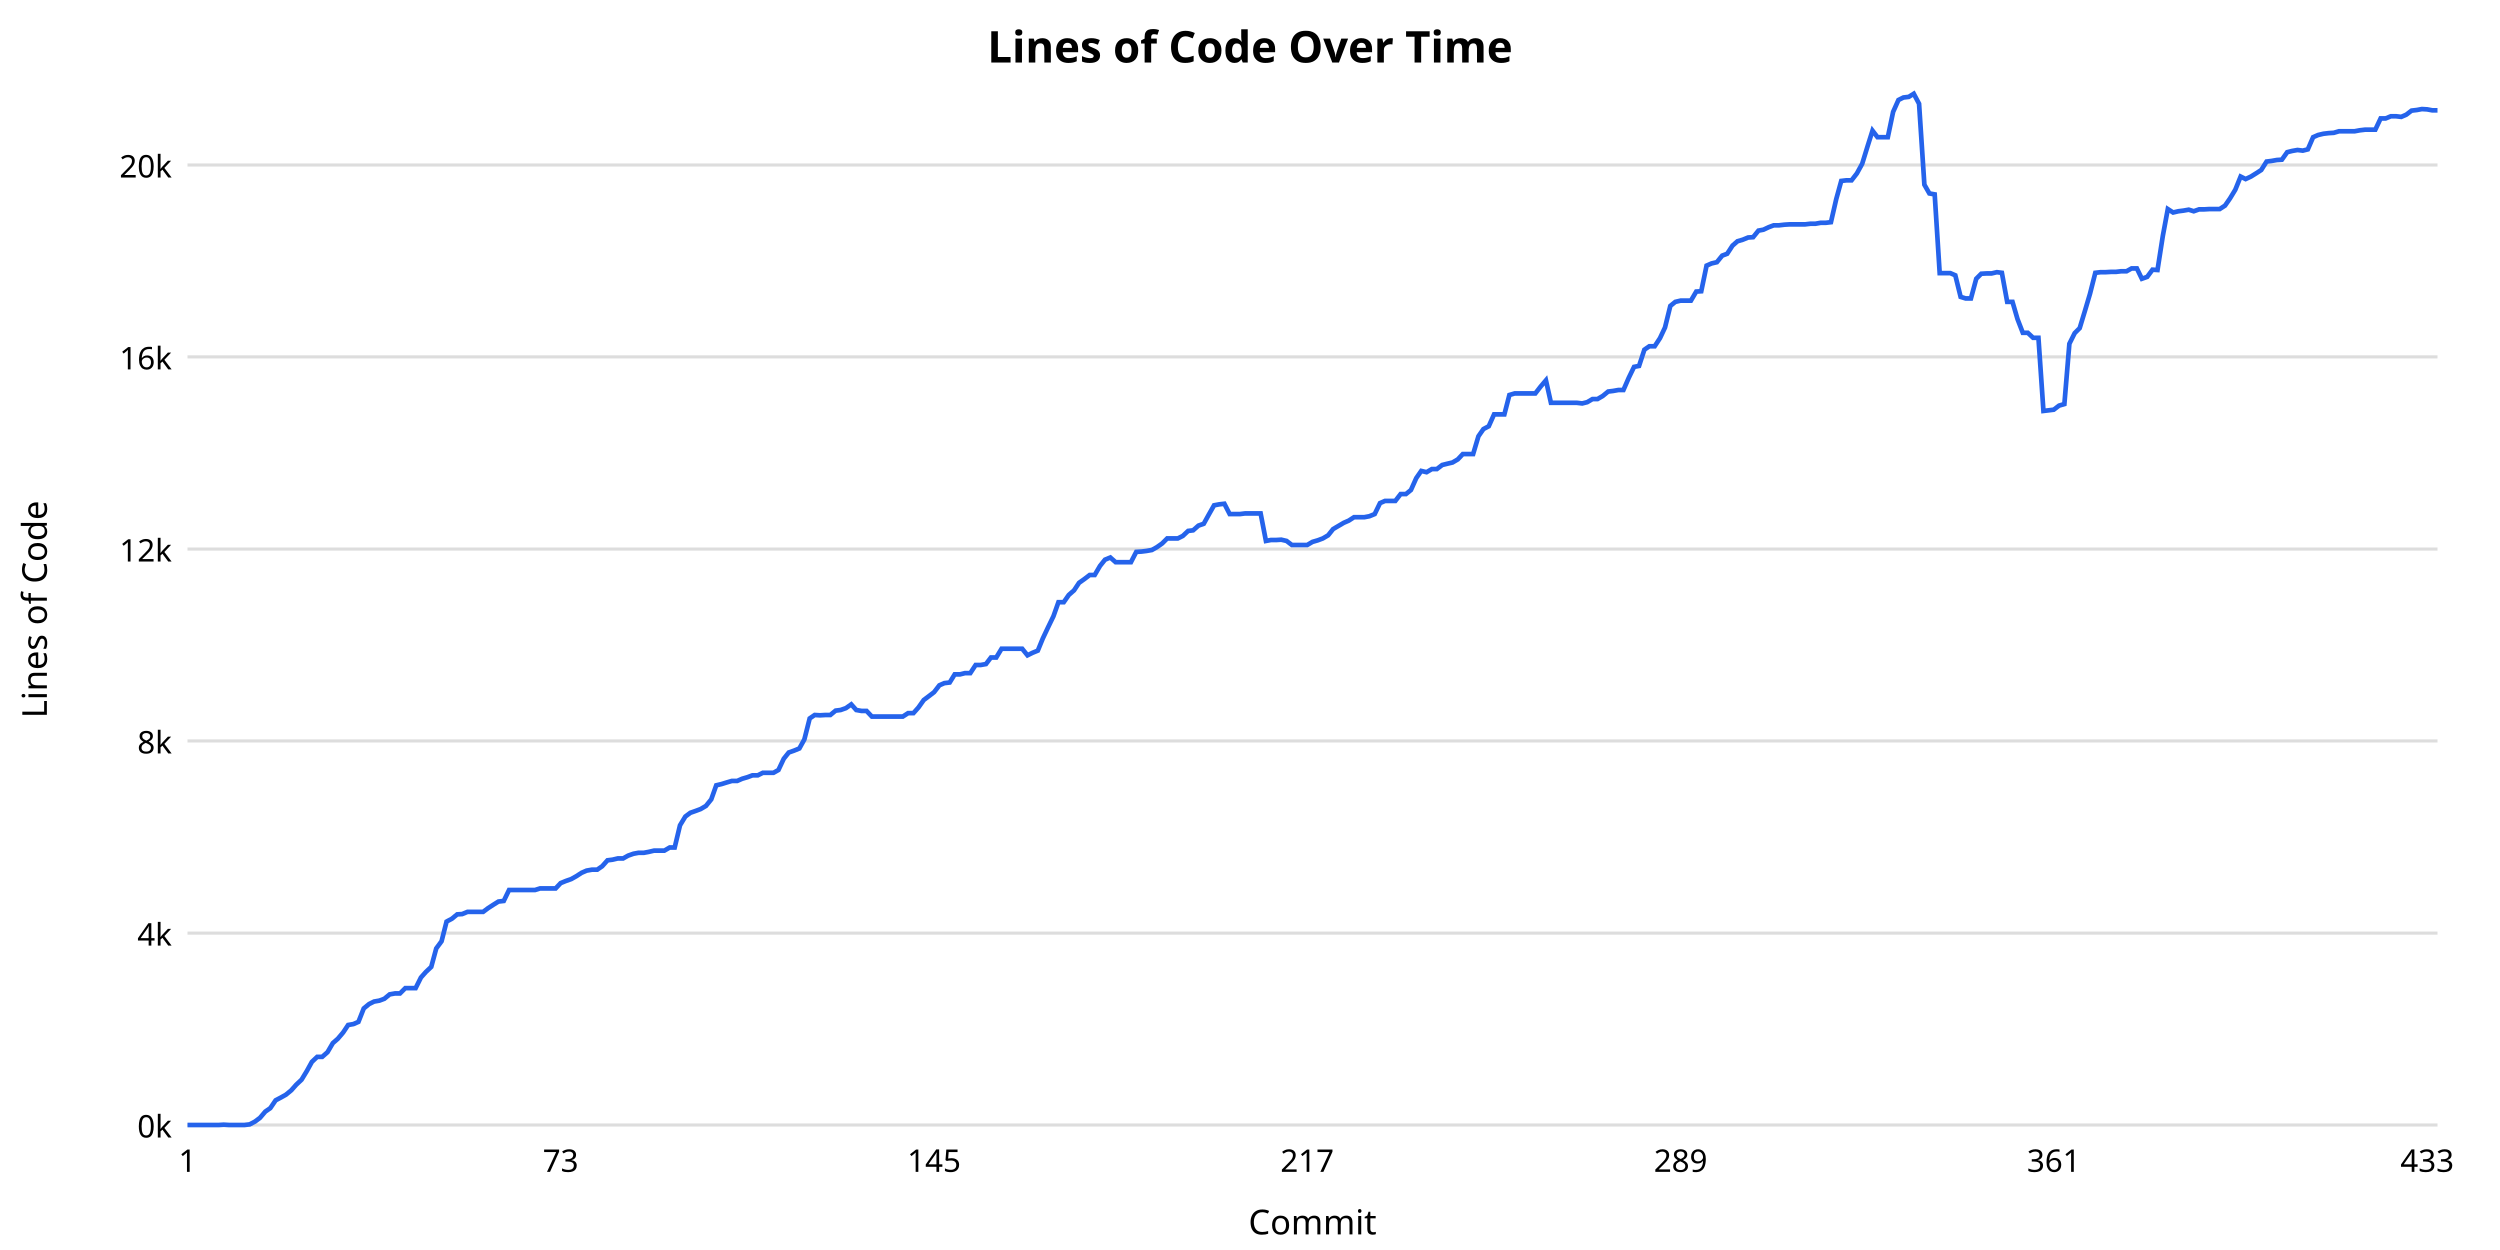
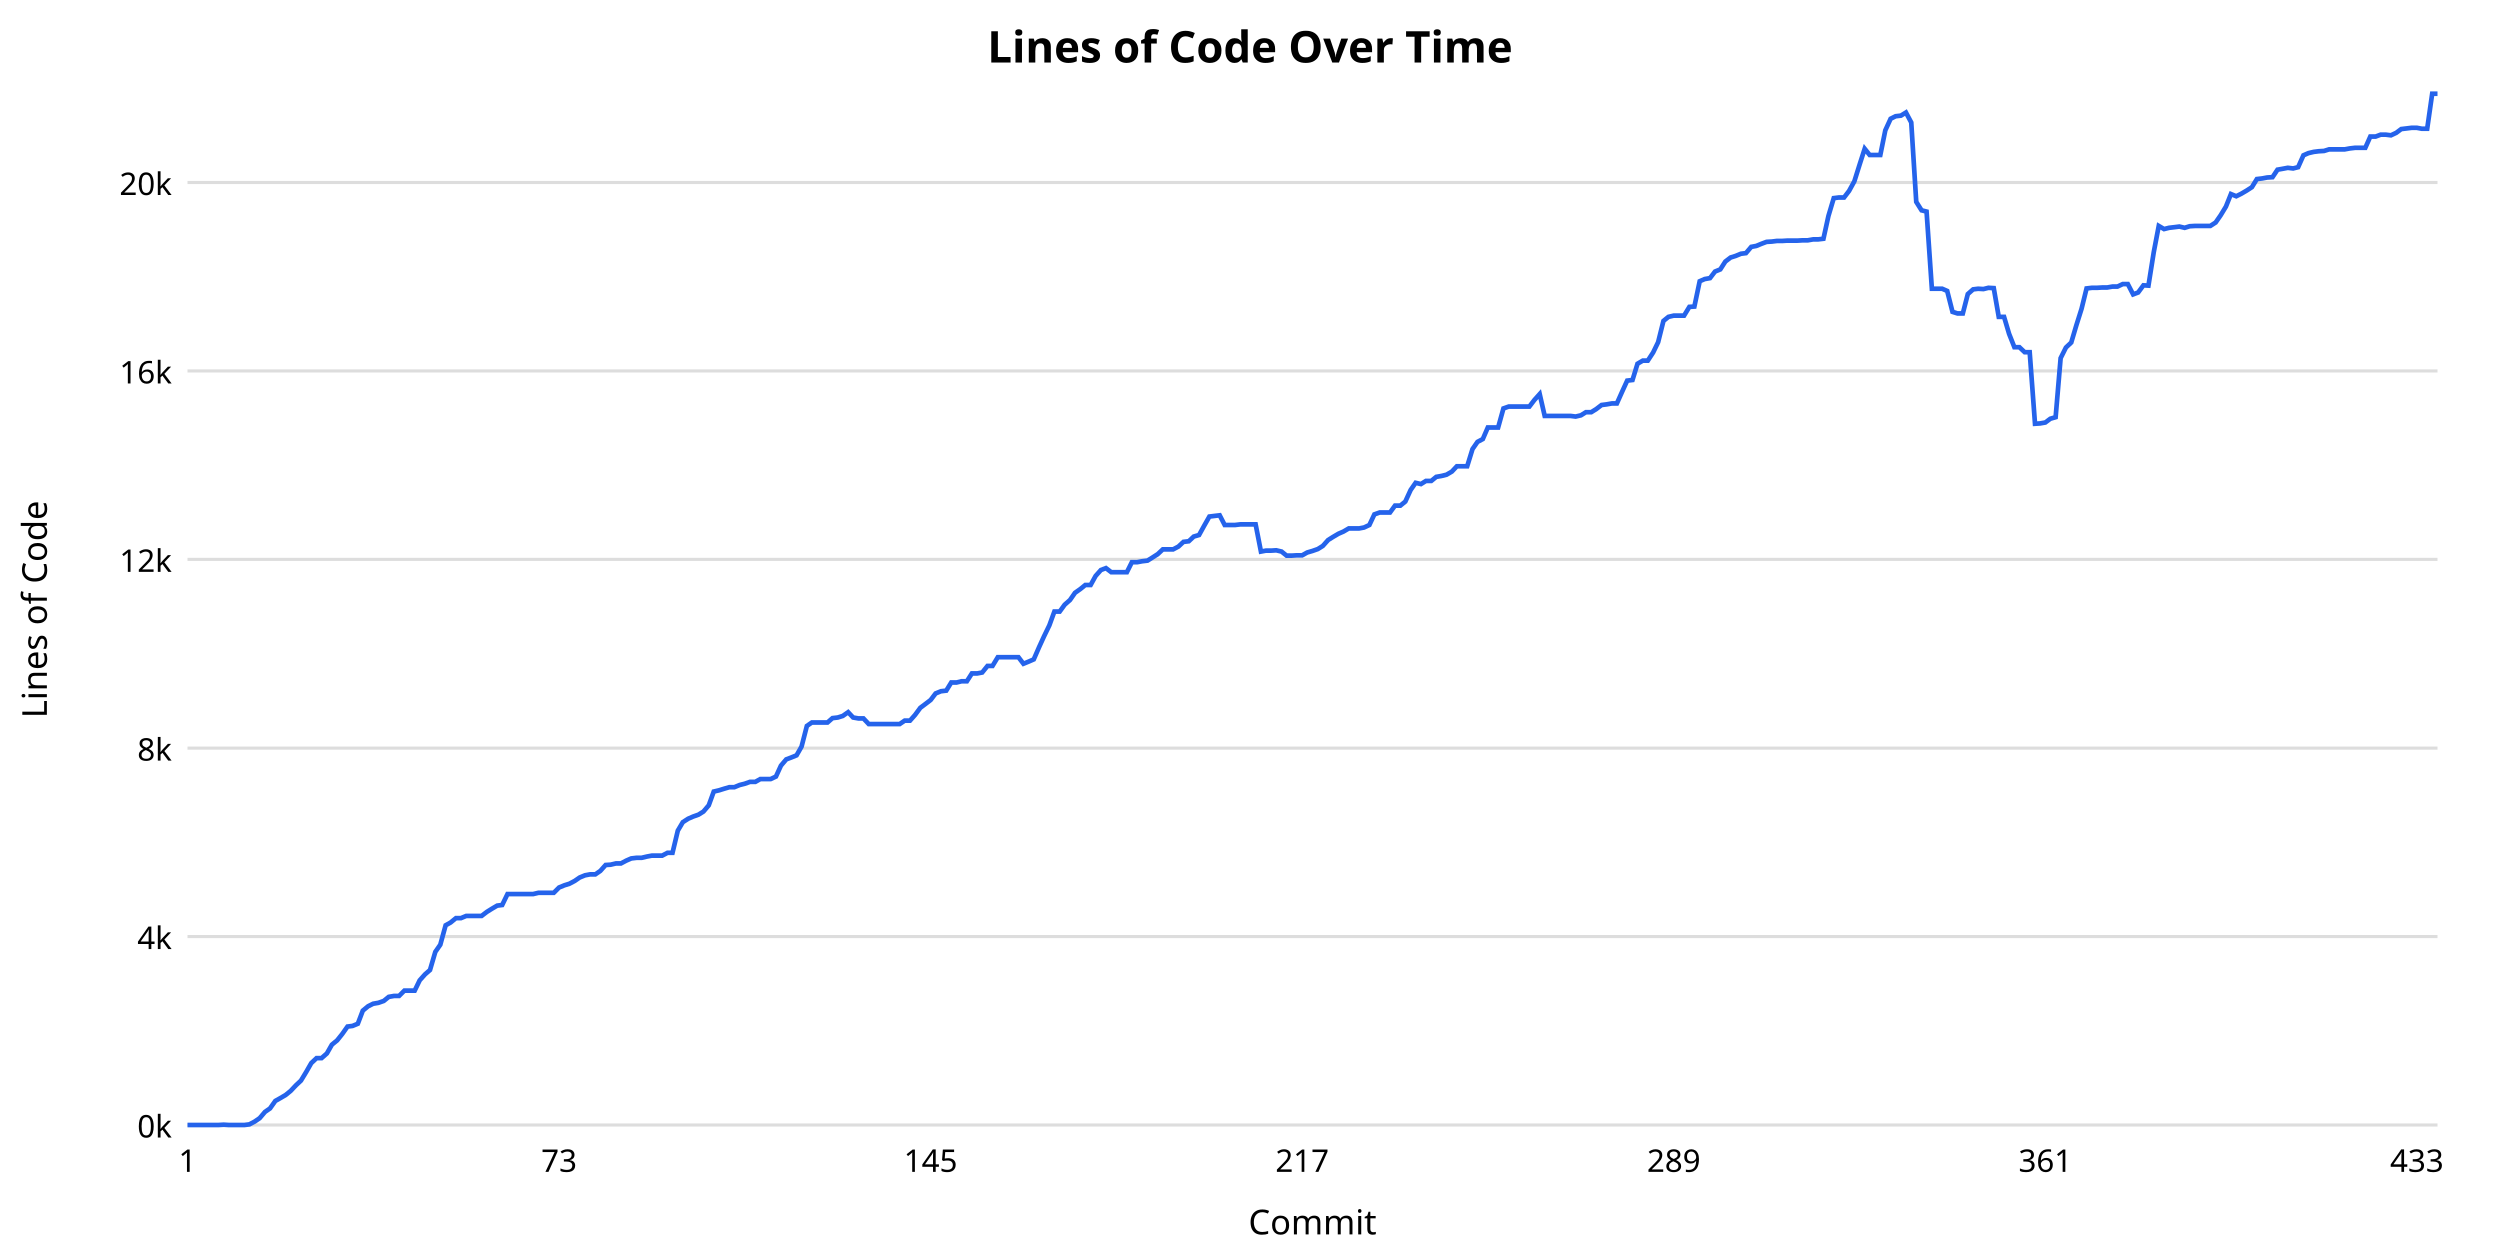
<svg xmlns="http://www.w3.org/2000/svg" width="800" height="400" style="background:#fff">
  <text x="400" y="20" font-family="sans-serif" font-size="14" text-anchor="middle" font-weight="bold">Lines of Code Over Time</text>
  <text x="420" y="395" font-family="sans-serif" font-size="11" text-anchor="middle">Commit</text>
  <text x="15" y="195" font-family="sans-serif" font-size="11" text-anchor="middle" transform="rotate(-90,15,195)">Lines of Code</text>
  <line x1="60" y1="360.0" x2="780" y2="360.0" stroke="#ddd" />
  <text x="55" y="364.0" font-family="sans-serif" font-size="10" text-anchor="end">0k</text>
-   <line x1="60" y1="298.6" x2="780" y2="298.6" stroke="#ddd" />
-   <text x="55" y="302.6" font-family="sans-serif" font-size="10" text-anchor="end">4k</text>
-   <line x1="60" y1="237.1" x2="780" y2="237.1" stroke="#ddd" />
-   <text x="55" y="241.1" font-family="sans-serif" font-size="10" text-anchor="end">8k</text>
-   <line x1="60" y1="175.7" x2="780" y2="175.7" stroke="#ddd" />
-   <text x="55" y="179.7" font-family="sans-serif" font-size="10" text-anchor="end">12k</text>
-   <line x1="60" y1="114.2" x2="780" y2="114.2" stroke="#ddd" />
-   <text x="55" y="118.2" font-family="sans-serif" font-size="10" text-anchor="end">16k</text>
-   <line x1="60" y1="52.8" x2="780" y2="52.8" stroke="#ddd" />
-   <text x="55" y="56.8" font-family="sans-serif" font-size="10" text-anchor="end">20k</text>
+   <line x1="60" y1="299.7" x2="780" y2="299.7" stroke="#ddd" />
+   <text x="55" y="303.7" font-family="sans-serif" font-size="10" text-anchor="end">4k</text>
+   <line x1="60" y1="239.4" x2="780" y2="239.4" stroke="#ddd" />
+   <text x="55" y="243.4" font-family="sans-serif" font-size="10" text-anchor="end">8k</text>
+   <line x1="60" y1="179.0" x2="780" y2="179.0" stroke="#ddd" />
+   <text x="55" y="183.0" font-family="sans-serif" font-size="10" text-anchor="end">12k</text>
+   <line x1="60" y1="118.7" x2="780" y2="118.7" stroke="#ddd" />
+   <text x="55" y="122.7" font-family="sans-serif" font-size="10" text-anchor="end">16k</text>
+   <line x1="60" y1="58.4" x2="780" y2="58.4" stroke="#ddd" />
+   <text x="55" y="62.4" font-family="sans-serif" font-size="10" text-anchor="end">20k</text>
  <text x="60.0" y="375" font-family="sans-serif" font-size="10" text-anchor="middle">1</text>
-   <text x="179.4" y="375" font-family="sans-serif" font-size="10" text-anchor="middle">73</text>
-   <text x="298.9" y="375" font-family="sans-serif" font-size="10" text-anchor="middle">145</text>
-   <text x="418.3" y="375" font-family="sans-serif" font-size="10" text-anchor="middle">217</text>
-   <text x="537.8" y="375" font-family="sans-serif" font-size="10" text-anchor="middle">289</text>
-   <text x="657.2" y="375" font-family="sans-serif" font-size="10" text-anchor="middle">361</text>
-   <text x="776.7" y="375" font-family="sans-serif" font-size="10" text-anchor="middle">433</text>
-   <polyline fill="none" stroke="#2563eb" stroke-width="1.5" points="60.0,360.0 61.7,360.0 63.3,360.0 65.0,360.0 66.6,360.0 68.3,360.0 70.0,360.0 71.6,359.9 73.3,360.0 74.9,360.0 76.6,360.0 78.2,360.0 79.9,359.8 81.6,358.9 83.2,357.7 84.9,355.7 86.5,354.6 88.2,352.1 89.9,351.2 91.5,350.3 93.2,348.9 94.8,347.1 96.5,345.5 98.2,342.7 99.8,339.8 101.5,338.2 103.1,338.2 104.8,336.7 106.5,333.8 108.1,332.4 109.8,330.4 111.4,328.0 113.1,327.7 114.7,327.0 116.4,322.7 118.1,321.3 119.7,320.5 121.4,320.2 123.0,319.6 124.7,318.2 126.4,317.9 128.0,317.9 129.7,316.2 131.3,316.2 133.0,316.2 134.7,312.8 136.3,311.0 138.0,309.4 139.6,303.5 141.3,301.2 142.9,294.9 144.6,294.0 146.3,292.6 147.9,292.5 149.6,291.8 151.2,291.8 152.9,291.8 154.6,291.8 156.2,290.6 157.9,289.5 159.5,288.5 161.2,288.3 162.9,284.8 164.5,284.8 166.2,284.8 167.8,284.8 169.5,284.8 171.2,284.8 172.8,284.3 174.5,284.3 176.1,284.3 177.8,284.3 179.4,282.6 181.1,281.9 182.8,281.3 184.4,280.4 186.1,279.3 187.7,278.6 189.4,278.3 191.1,278.3 192.7,277.2 194.4,275.3 196.0,275.1 197.7,274.7 199.4,274.7 201.0,273.8 202.7,273.2 204.3,272.9 206.0,272.9 207.6,272.6 209.3,272.2 211.0,272.2 212.6,272.2 214.3,271.2 215.9,271.2 217.6,264.1 219.3,261.3 220.9,260.1 222.6,259.5 224.2,258.9 225.9,257.9 227.6,255.8 229.2,251.3 230.9,250.9 232.5,250.4 234.2,249.9 235.9,249.9 237.5,249.2 239.2,248.7 240.8,248.1 242.5,248.1 244.1,247.3 245.8,247.3 247.5,247.3 249.1,246.4 250.8,242.8 252.4,240.8 254.1,240.2 255.8,239.5 257.4,236.6 259.1,229.9 260.7,228.8 262.4,228.9 264.1,228.8 265.7,228.8 267.4,227.4 269.0,227.2 270.7,226.6 272.4,225.4 274.0,227.2 275.7,227.5 277.3,227.5 279.0,229.3 280.6,229.3 282.3,229.3 284.0,229.3 285.6,229.3 287.3,229.3 288.9,229.3 290.6,228.2 292.3,228.2 293.9,226.4 295.6,224.0 297.2,222.8 298.9,221.5 300.6,219.3 302.2,218.6 303.9,218.4 305.5,215.8 307.2,215.8 308.8,215.4 310.5,215.4 312.2,212.8 313.8,212.8 315.5,212.5 317.1,210.4 318.8,210.4 320.5,207.6 322.1,207.6 323.8,207.6 325.4,207.6 327.1,207.6 328.8,209.7 330.4,208.9 332.1,208.2 333.7,204.3 335.4,200.7 337.1,197.2 338.7,192.7 340.4,192.7 342.0,190.4 343.7,188.9 345.3,186.5 347.0,185.3 348.7,184.0 350.3,184.0 352.0,181.1 353.6,179.1 355.3,178.4 357.0,179.9 358.6,179.9 360.3,179.9 361.9,179.9 363.6,176.6 365.3,176.5 366.9,176.3 368.6,176.0 370.2,175.1 371.9,173.9 373.5,172.3 375.2,172.3 376.9,172.3 378.5,171.5 380.2,169.9 381.8,169.7 383.5,168.2 385.2,167.6 386.8,164.7 388.5,161.7 390.1,161.4 391.8,161.2 393.5,164.5 395.1,164.5 396.8,164.5 398.4,164.3 400.1,164.3 401.8,164.3 403.4,164.3 405.1,173.1 406.7,172.8 408.4,172.8 410.0,172.7 411.7,173.1 413.4,174.4 415.0,174.4 416.7,174.4 418.3,174.4 420.0,173.4 421.7,172.9 423.3,172.3 425.0,171.3 426.6,169.3 428.3,168.3 430.0,167.3 431.6,166.6 433.3,165.5 434.9,165.5 436.6,165.5 438.2,165.2 439.9,164.5 441.6,161.0 443.2,160.3 444.9,160.3 446.5,160.3 448.2,158.1 449.9,158.1 451.5,156.8 453.2,153.0 454.8,150.7 456.5,151.1 458.2,150.1 459.8,150.1 461.5,148.8 463.1,148.4 464.8,148.0 466.5,147.0 468.1,145.3 469.8,145.3 471.4,145.3 473.1,139.6 474.7,137.3 476.4,136.4 478.1,132.6 479.7,132.6 481.4,132.6 483.0,126.4 484.7,125.9 486.4,125.9 488.0,125.9 489.7,125.9 491.3,125.9 493.0,123.7 494.7,121.7 496.3,128.9 498.0,128.9 499.6,128.9 501.3,128.9 502.9,128.9 504.6,128.9 506.3,129.1 507.9,128.7 509.6,127.7 511.2,127.7 512.9,126.7 514.6,125.3 516.2,125.1 517.9,124.8 519.5,124.8 521.2,120.9 522.9,117.4 524.5,117.1 526.2,111.9 527.8,110.8 529.5,110.8 531.2,108.2 532.8,104.8 534.5,97.9 536.1,96.6 537.8,96.2 539.4,96.2 541.1,96.2 542.8,93.3 544.4,93.2 546.1,85.0 547.7,84.3 549.4,83.9 551.1,81.8 552.7,81.2 554.4,78.6 556.0,77.2 557.7,76.7 559.4,76.0 561.0,75.9 562.7,73.8 564.3,73.5 566.0,72.7 567.6,72.1 569.3,72.1 571.0,71.9 572.6,71.8 574.3,71.8 575.9,71.8 577.6,71.8 579.3,71.6 580.9,71.6 582.6,71.3 584.2,71.3 585.9,71.1 587.6,63.7 589.2,57.9 590.9,57.7 592.5,57.7 594.2,55.5 595.9,52.4 597.5,47.2 599.2,41.8 600.8,43.9 602.5,43.9 604.1,43.9 605.8,35.8 607.5,32.0 609.1,31.2 610.8,31.0 612.4,30.0 614.1,33.2 615.8,59.1 617.4,61.9 619.1,62.2 620.7,87.4 622.4,87.4 624.1,87.4 625.7,88.1 627.4,95.0 629.0,95.5 630.7,95.5 632.4,89.2 634.0,87.6 635.7,87.5 637.3,87.5 639.0,87.1 640.6,87.3 642.3,96.6 644.0,96.6 645.6,102.1 647.3,106.5 648.9,106.5 650.6,108.1 652.3,108.1 653.9,131.5 655.6,131.3 657.2,131.1 658.9,129.8 660.6,129.3 662.2,110.0 663.9,106.6 665.5,105.0 667.2,99.4 668.8,94.0 670.5,87.3 672.2,87.1 673.8,87.1 675.5,87.0 677.1,87.0 678.8,86.8 680.5,86.8 682.1,85.9 683.8,85.9 685.4,89.2 687.1,88.6 688.8,86.3 690.4,86.4 692.1,75.5 693.7,66.9 695.4,68.0 697.1,67.6 698.7,67.4 700.4,67.1 702.0,67.6 703.7,67.0 705.3,67.0 707.0,66.9 708.7,66.9 710.3,66.9 712.0,65.8 713.6,63.5 715.3,60.7 717.0,56.5 718.6,57.3 720.3,56.5 721.9,55.5 723.6,54.4 725.3,51.7 726.9,51.5 728.6,51.2 730.2,51.1 731.9,48.7 733.5,48.3 735.2,48.0 736.9,48.2 738.5,47.8 740.2,43.9 741.8,43.2 743.5,42.8 745.2,42.6 746.8,42.5 748.5,42.0 750.1,42.0 751.8,42.0 753.5,42.0 755.1,41.7 756.8,41.5 758.4,41.5 760.1,41.5 761.8,37.9 763.4,37.9 765.1,37.2 766.7,37.2 768.4,37.4 770.0,36.7 771.7,35.4 773.4,35.2 775.0,34.9 776.7,35.0 778.3,35.3 780.0,35.3 " />
+   <text x="178.9" y="375" font-family="sans-serif" font-size="10" text-anchor="middle">73</text>
+   <text x="297.8" y="375" font-family="sans-serif" font-size="10" text-anchor="middle">145</text>
+   <text x="416.7" y="375" font-family="sans-serif" font-size="10" text-anchor="middle">217</text>
+   <text x="535.6" y="375" font-family="sans-serif" font-size="10" text-anchor="middle">289</text>
+   <text x="654.5" y="375" font-family="sans-serif" font-size="10" text-anchor="middle">361</text>
+   <text x="773.4" y="375" font-family="sans-serif" font-size="10" text-anchor="middle">433</text>
+   <polyline fill="none" stroke="#2563eb" stroke-width="1.5" points="60.0,360.0 61.7,360.0 63.3,360.0 65.0,360.0 66.6,360.0 68.3,360.0 69.9,360.0 71.6,359.9 73.2,360.0 74.9,360.0 76.5,360.0 78.2,360.0 79.8,359.8 81.5,358.9 83.1,357.8 84.8,355.8 86.4,354.7 88.1,352.3 89.7,351.4 91.4,350.4 93.0,349.1 94.7,347.3 96.3,345.8 98.0,343.0 99.6,340.2 101.3,338.6 102.9,338.6 104.6,337.1 106.2,334.3 107.9,332.9 109.5,330.9 111.2,328.5 112.8,328.3 114.5,327.6 116.1,323.4 117.8,322.0 119.4,321.2 121.1,320.9 122.8,320.3 124.4,319.0 126.1,318.7 127.7,318.7 129.4,317.0 131.0,317.0 132.7,317.0 134.3,313.7 136.0,311.8 137.6,310.4 139.3,304.6 140.9,302.3 142.6,296.1 144.2,295.2 145.9,293.8 147.5,293.8 149.2,293.1 150.8,293.1 152.5,293.1 154.1,293.1 155.8,291.8 157.4,290.8 159.1,289.8 160.7,289.6 162.4,286.1 164.0,286.1 165.7,286.1 167.3,286.1 169.0,286.1 170.6,286.1 172.3,285.7 173.9,285.7 175.6,285.7 177.2,285.7 178.9,284.0 180.6,283.3 182.2,282.8 183.9,281.9 185.5,280.8 187.2,280.1 188.8,279.8 190.5,279.8 192.1,278.7 193.8,276.8 195.4,276.7 197.1,276.3 198.7,276.3 200.4,275.4 202.0,274.7 203.7,274.5 205.3,274.5 207.0,274.1 208.6,273.8 210.3,273.8 211.9,273.8 213.6,272.9 215.2,272.9 216.9,265.8 218.5,263.1 220.2,262.0 221.8,261.3 223.5,260.7 225.1,259.7 226.8,257.7 228.4,253.3 230.1,252.9 231.7,252.4 233.4,251.9 235.0,251.9 236.7,251.2 238.3,250.8 240.0,250.2 241.7,250.2 243.3,249.3 245.0,249.3 246.6,249.3 248.3,248.5 249.9,245.0 251.6,243.0 253.2,242.4 254.9,241.7 256.5,238.9 258.2,232.3 259.8,231.2 261.5,231.2 263.1,231.2 264.8,231.2 266.4,229.8 268.1,229.6 269.7,229.1 271.4,227.9 273.0,229.6 274.7,229.9 276.3,229.9 278.0,231.7 279.6,231.7 281.3,231.7 282.9,231.7 284.6,231.7 286.2,231.7 287.9,231.7 289.5,230.6 291.2,230.6 292.8,228.8 294.5,226.5 296.1,225.3 297.8,224.0 299.4,221.9 301.1,221.2 302.8,221.0 304.4,218.4 306.1,218.4 307.7,218.0 309.4,218.0 311.0,215.5 312.7,215.5 314.3,215.2 316.0,213.1 317.6,213.1 319.3,210.3 320.9,210.3 322.6,210.3 324.2,210.3 325.9,210.3 327.5,212.4 329.2,211.7 330.8,211.0 332.5,207.1 334.1,203.6 335.8,200.1 337.4,195.7 339.1,195.7 340.7,193.5 342.4,192.0 344.0,189.7 345.7,188.5 347.3,187.2 349.0,187.2 350.6,184.3 352.3,182.4 353.9,181.8 355.6,183.1 357.2,183.1 358.9,183.1 360.6,183.1 362.2,179.9 363.9,179.9 365.5,179.6 367.2,179.4 368.8,178.4 370.5,177.3 372.1,175.8 373.8,175.8 375.4,175.8 377.1,174.9 378.7,173.4 380.4,173.2 382.0,171.7 383.7,171.2 385.3,168.3 387.0,165.3 388.6,165.1 390.3,164.9 391.9,168.0 393.6,168.0 395.2,168.0 396.9,167.8 398.5,167.8 400.2,167.8 401.8,167.8 403.5,176.5 405.1,176.2 406.8,176.2 408.4,176.1 410.1,176.5 411.7,177.8 413.4,177.8 415.0,177.7 416.7,177.7 418.3,176.8 420.0,176.3 421.7,175.7 423.3,174.7 425.0,172.8 426.6,171.8 428.3,170.8 429.9,170.1 431.6,169.1 433.2,169.1 434.9,169.1 436.5,168.8 438.2,168.0 439.8,164.6 441.5,164.0 443.1,164.0 444.8,164.0 446.4,161.8 448.1,161.8 449.7,160.5 451.4,156.8 453.0,154.5 454.7,154.9 456.3,153.9 458.0,153.9 459.6,152.6 461.3,152.3 462.9,151.9 464.6,150.9 466.2,149.2 467.9,149.2 469.5,149.2 471.2,143.7 472.8,141.4 474.5,140.5 476.1,136.8 477.8,136.8 479.4,136.8 481.1,130.7 482.8,130.1 484.4,130.1 486.1,130.1 487.7,130.1 489.4,130.1 491.0,128.0 492.7,126.1 494.3,133.1 496.0,133.1 497.6,133.1 499.3,133.1 500.9,133.1 502.6,133.1 504.2,133.3 505.9,132.9 507.5,131.9 509.2,131.9 510.8,130.9 512.5,129.6 514.1,129.4 515.8,129.1 517.4,129.1 519.1,125.3 520.7,121.8 522.4,121.6 524.0,116.4 525.7,115.4 527.3,115.4 529.0,112.8 530.6,109.5 532.3,102.7 533.9,101.4 535.6,101.0 537.2,101.0 538.9,101.0 540.6,98.2 542.2,98.1 543.9,90.0 545.5,89.3 547.2,89.0 548.8,86.9 550.5,86.2 552.1,83.7 553.8,82.4 555.4,81.9 557.1,81.2 558.7,81.0 560.4,79.0 562.0,78.7 563.7,78.0 565.3,77.4 567.0,77.3 568.6,77.1 570.3,77.1 571.9,77.0 573.6,77.0 575.2,77.0 576.9,76.9 578.5,76.9 580.2,76.6 581.8,76.6 583.5,76.4 585.1,69.1 586.8,63.4 588.4,63.2 590.1,63.2 591.7,61.1 593.4,58.0 595.0,52.9 596.7,47.6 598.3,49.6 600.0,49.6 601.7,49.6 603.3,41.7 605.0,38.0 606.6,37.2 608.3,37.0 609.9,36.0 611.6,39.2 613.2,64.6 614.9,67.3 616.5,67.7 618.2,92.4 619.8,92.4 621.5,92.4 623.1,93.1 624.8,99.8 626.4,100.3 628.1,100.3 629.7,94.1 631.4,92.6 633.0,92.4 634.7,92.5 636.3,92.1 638.0,92.2 639.6,101.4 641.3,101.4 642.9,106.8 644.6,111.1 646.2,111.1 647.9,112.7 649.5,112.7 651.2,135.6 652.8,135.5 654.5,135.2 656.1,134.0 657.8,133.5 659.4,114.6 661.1,111.2 662.8,109.6 664.4,104.2 666.1,98.8 667.7,92.3 669.4,92.1 671.0,92.1 672.7,92.0 674.3,92.0 676.0,91.7 677.6,91.7 679.3,90.9 680.9,90.9 682.6,94.2 684.2,93.6 685.9,91.3 687.5,91.4 689.2,80.7 690.8,72.3 692.5,73.3 694.1,72.9 695.8,72.7 697.4,72.5 699.1,72.9 700.7,72.4 702.4,72.3 704.0,72.3 705.7,72.3 707.3,72.3 709.0,71.2 710.6,68.9 712.3,66.1 713.9,62.1 715.6,62.8 717.2,62.0 718.9,61.0 720.6,59.9 722.2,57.3 723.9,57.1 725.5,56.8 727.2,56.7 728.8,54.3 730.5,54.0 732.1,53.7 733.8,53.9 735.4,53.5 737.1,49.7 738.7,49.0 740.4,48.6 742.0,48.4 743.7,48.3 745.3,47.8 747.0,47.8 748.6,47.8 750.3,47.8 751.9,47.5 753.6,47.3 755.2,47.3 756.9,47.3 758.5,43.7 760.2,43.7 761.8,43.1 763.5,43.1 765.1,43.3 766.8,42.5 768.4,41.3 770.1,41.1 771.7,40.9 773.4,40.9 775.0,41.2 776.7,41.2 778.3,30.0 780.0,30.0 " />
</svg>
